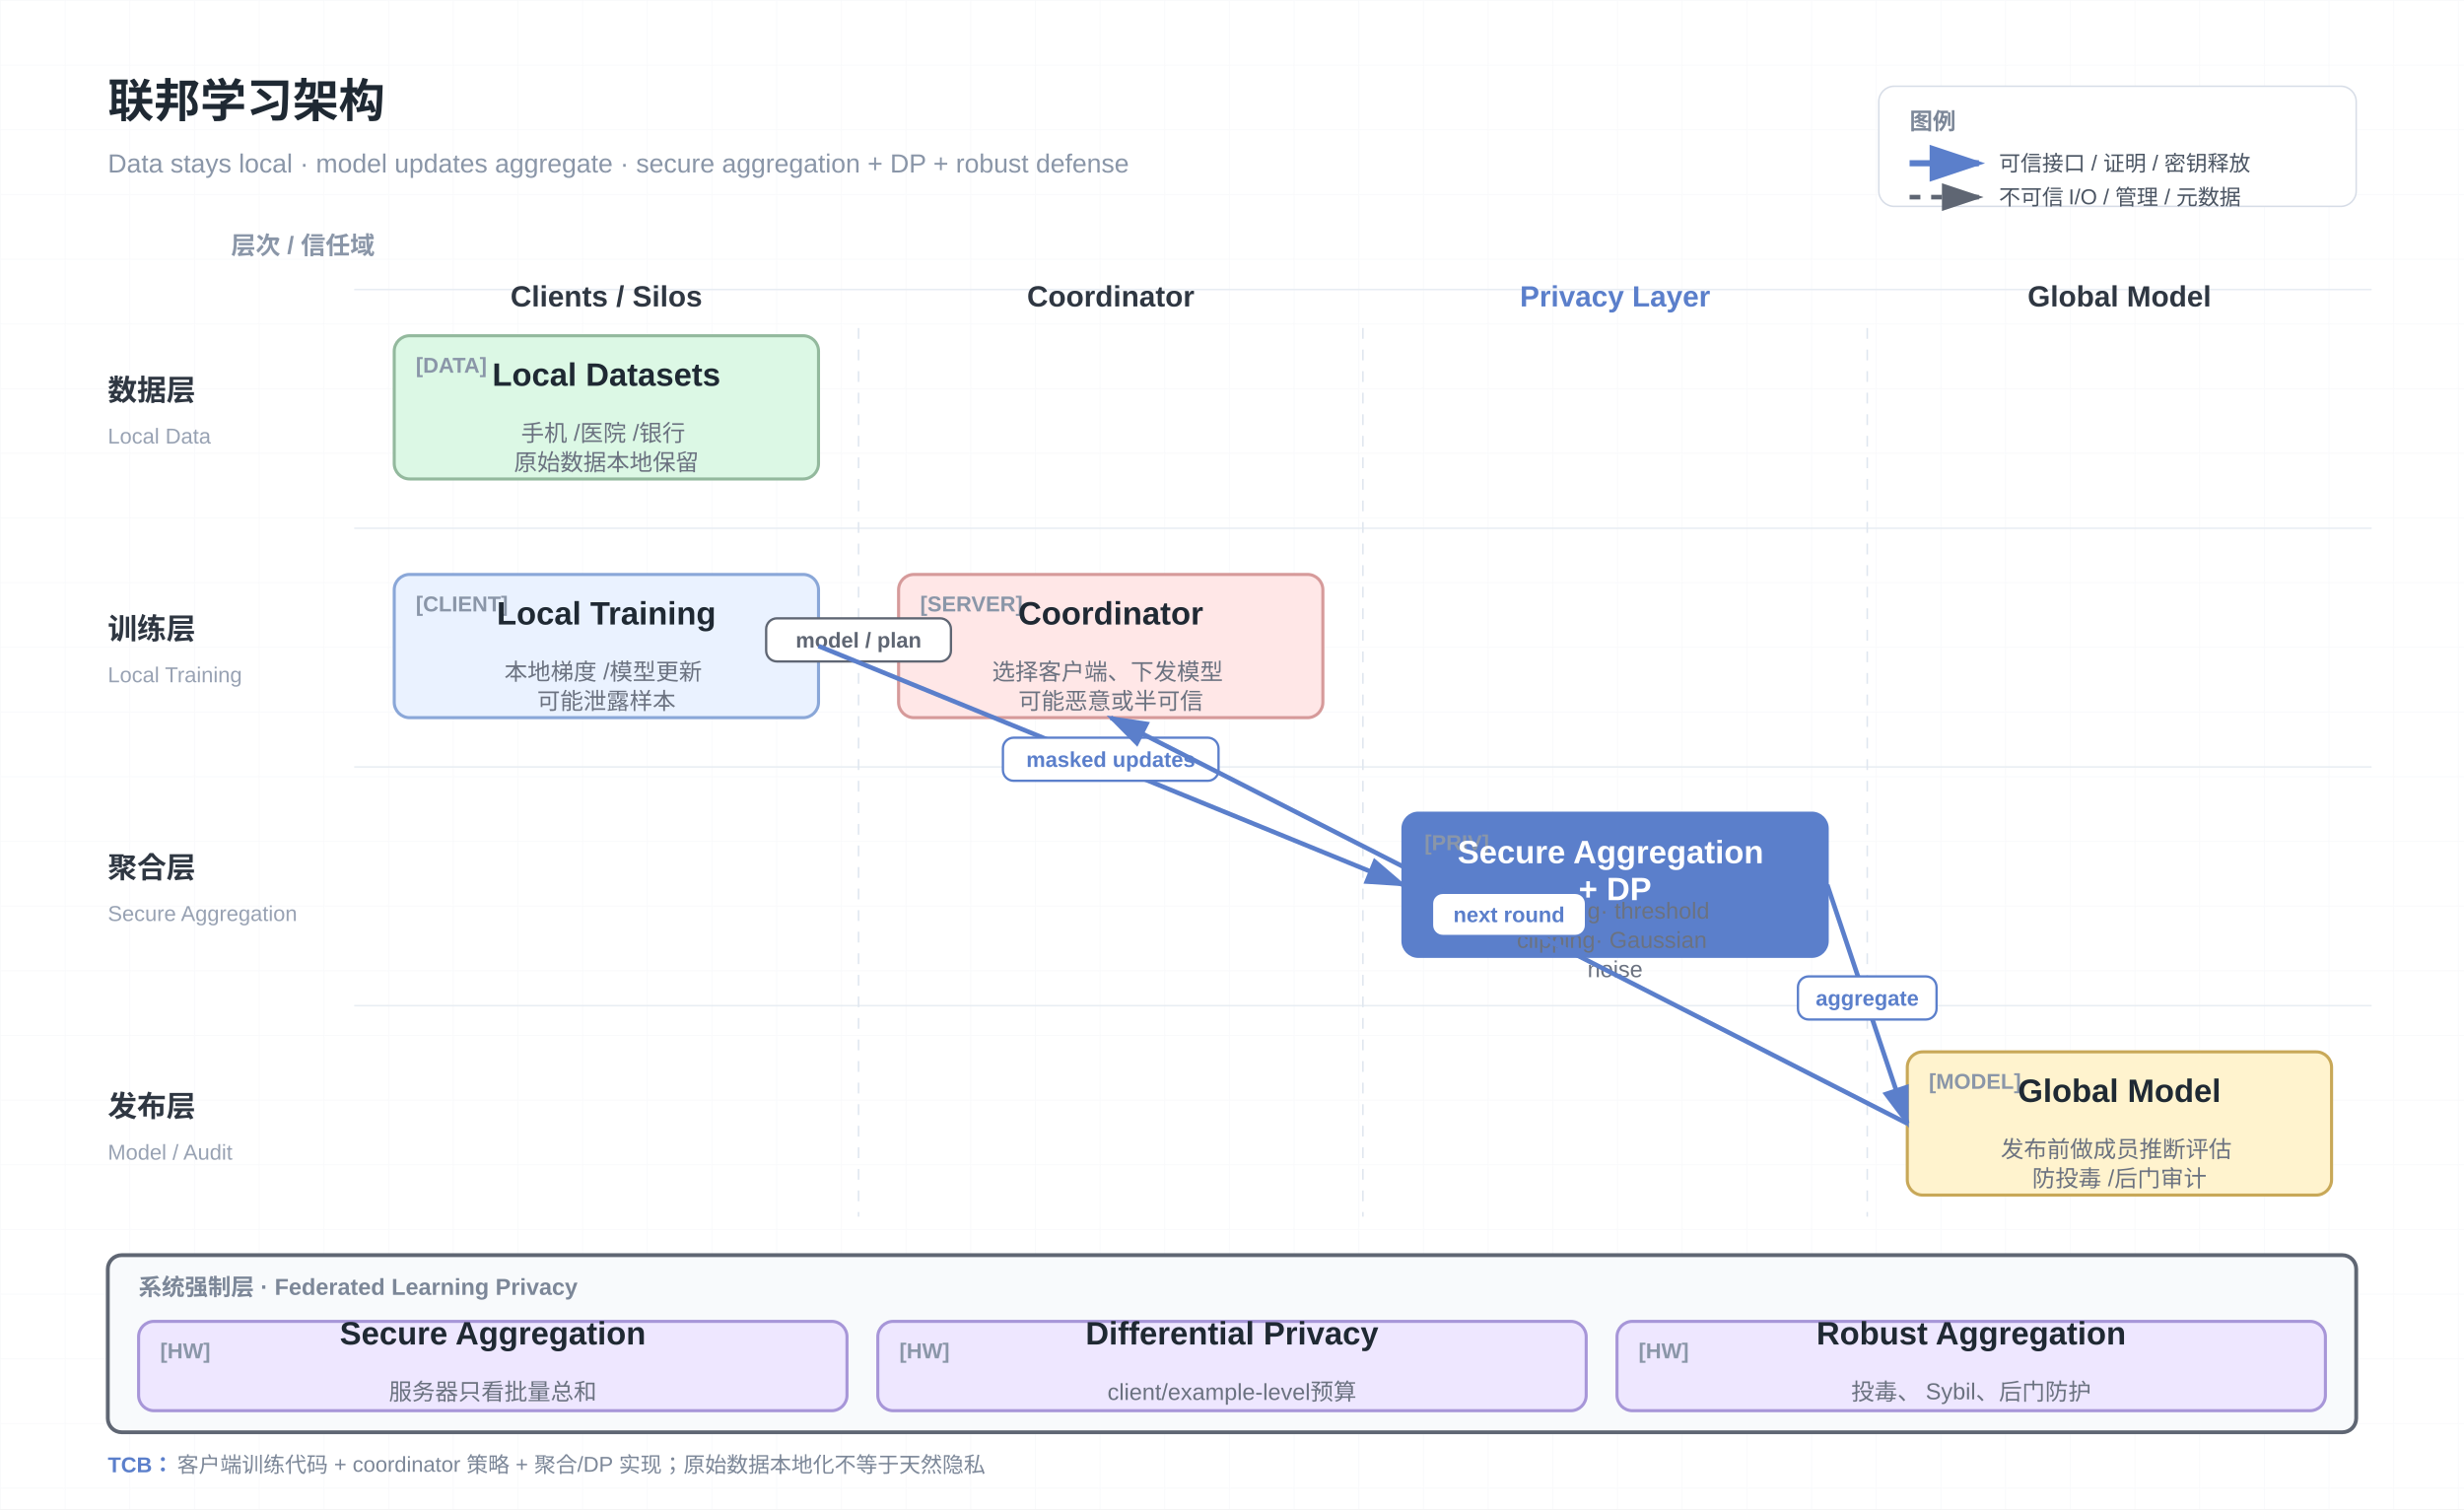
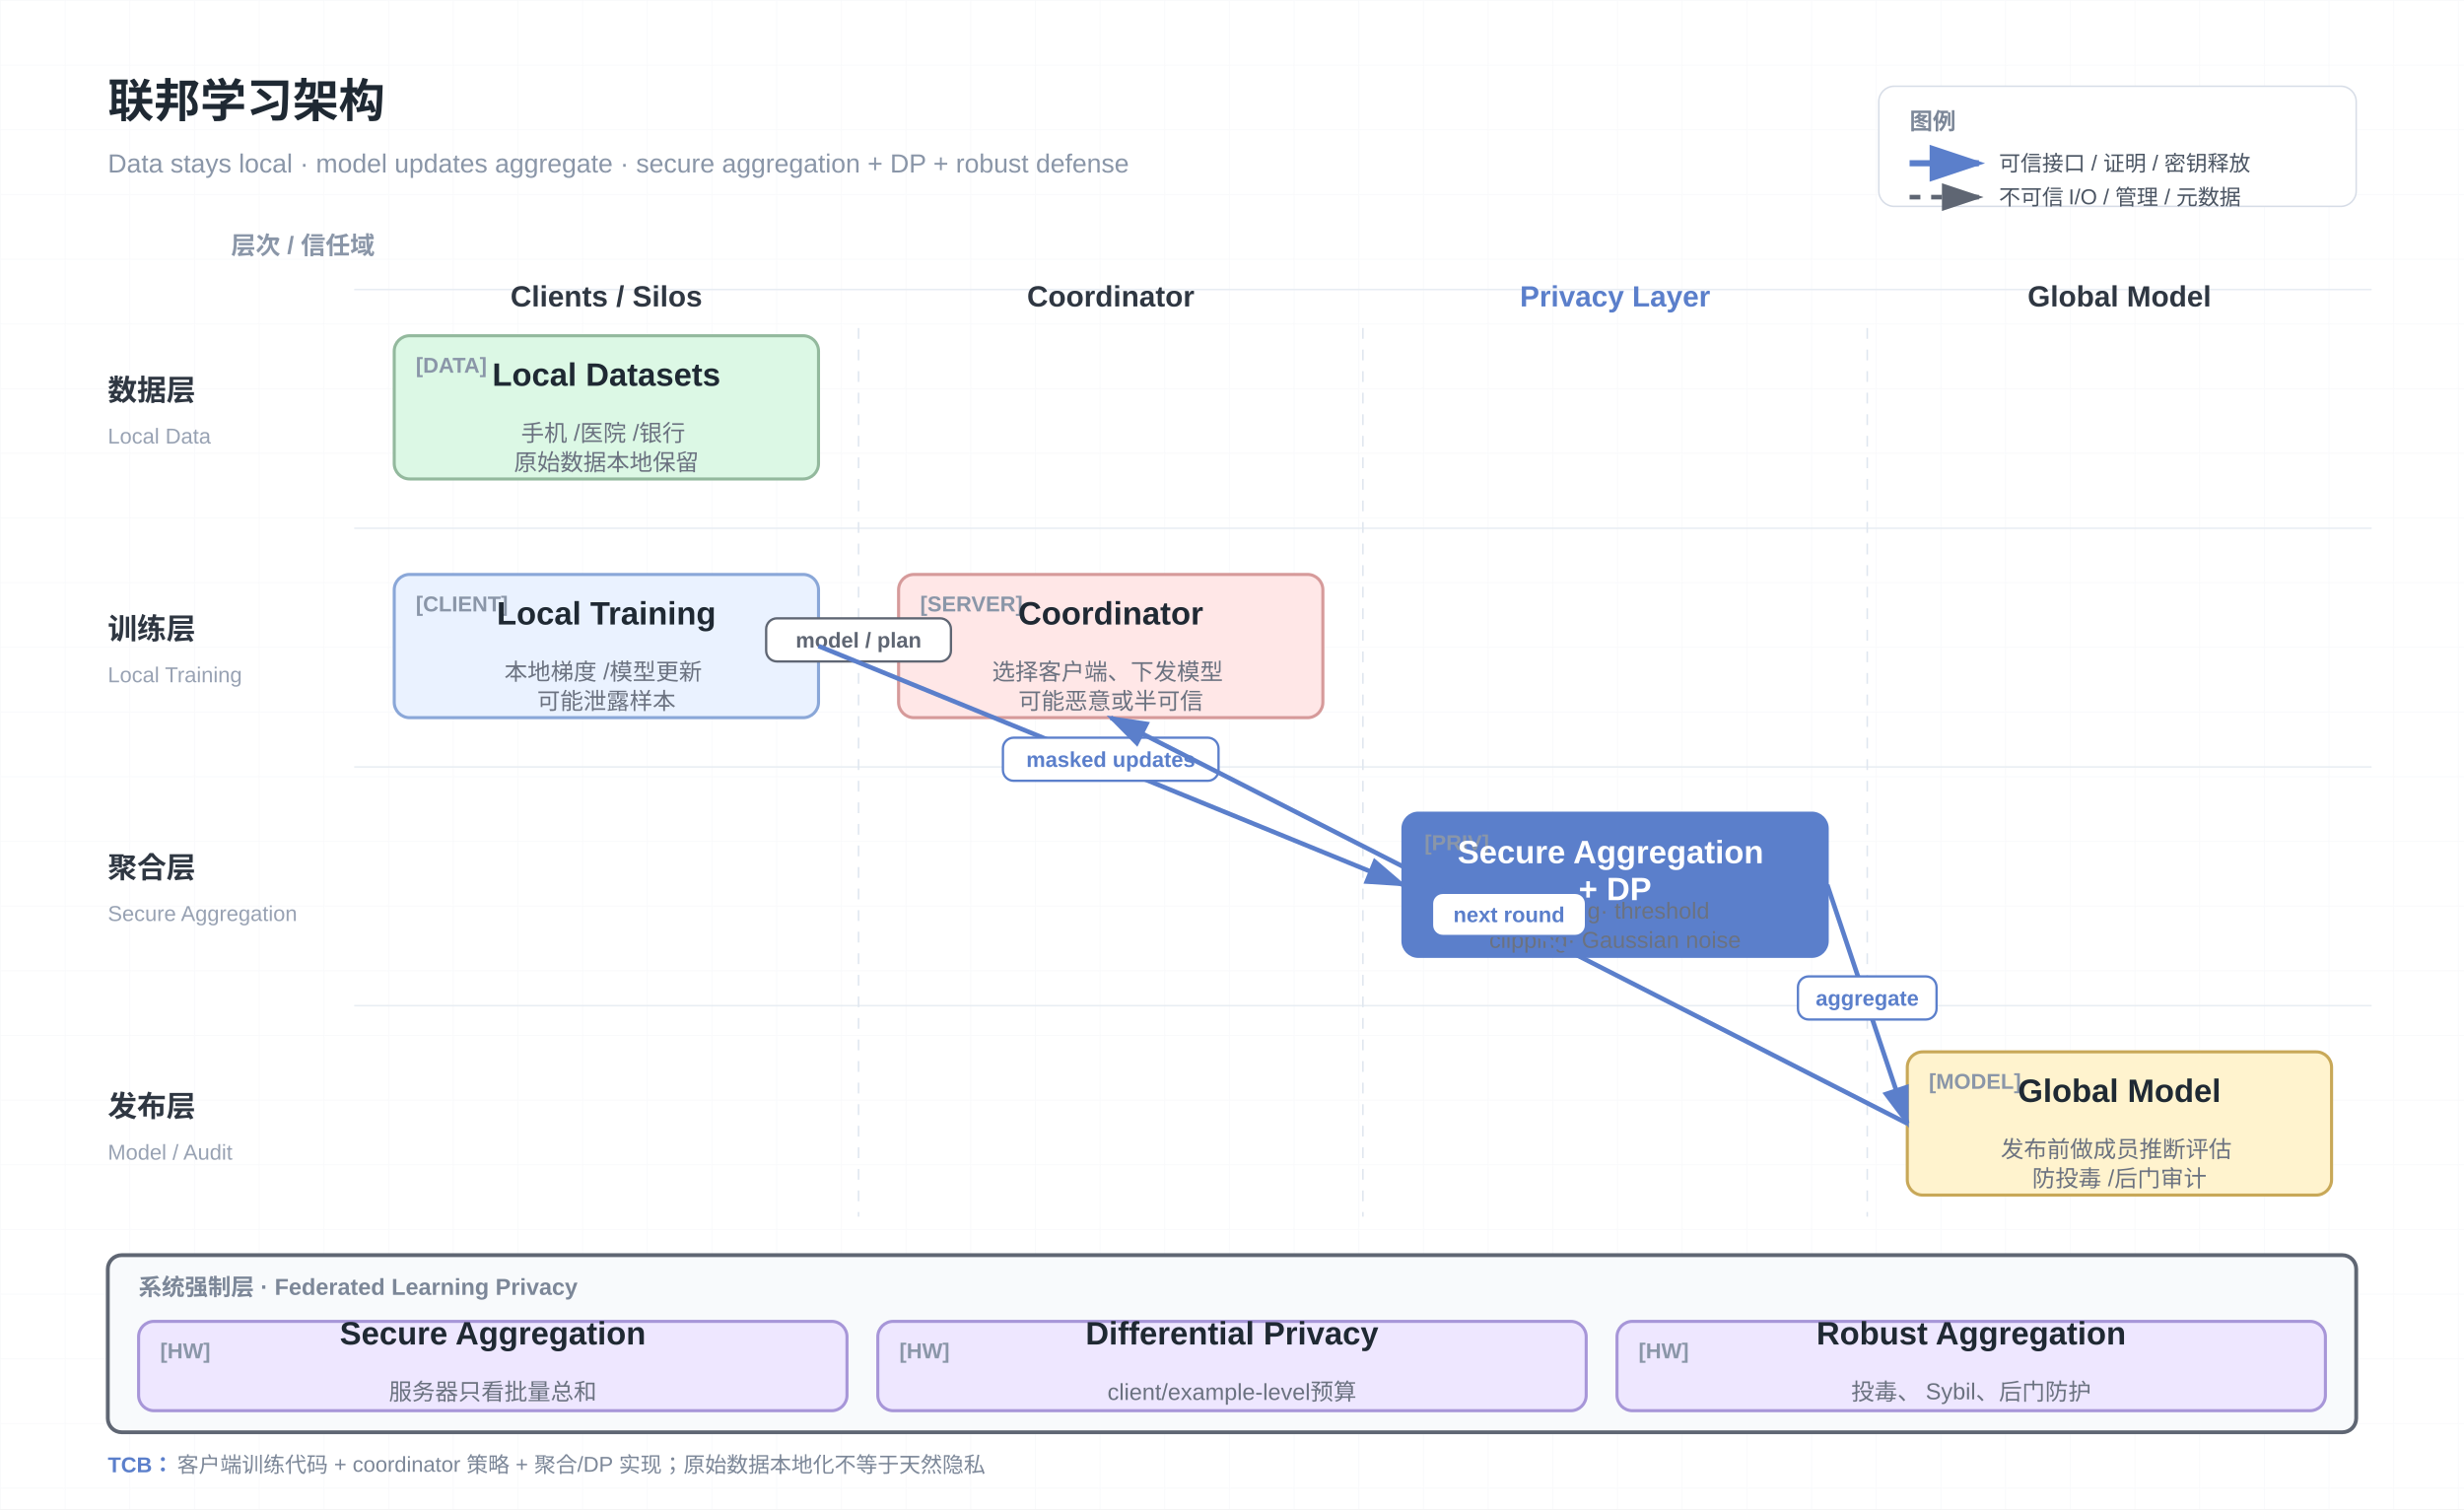
<svg xmlns="http://www.w3.org/2000/svg" width="1600" height="980" viewBox="0 0 1600 980">
  <defs>
    <marker id="arrowBlue" markerWidth="10" markerHeight="10" refX="8" refY="3" orient="auto" markerUnits="strokeWidth">
      <path d="M0,0 L0,6 L9,3 z" fill="#5b7fcb" />
    </marker>
    <marker id="arrowGray" markerWidth="10" markerHeight="10" refX="8" refY="3" orient="auto" markerUnits="strokeWidth">
      <path d="M0,0 L0,6 L9,3 z" fill="#5f6673" />
    </marker>
    <pattern id="grid" width="42" height="42" patternUnits="userSpaceOnUse">
      <path d="M42 0H0V42" fill="none" stroke="#f2f4f7" stroke-width="1" />
    </pattern>
  </defs>
  <rect width="1600" height="980" fill="#ffffff" />
  <rect width="1600" height="980" fill="url(#grid)" opacity="0.55" />
  <style>text{font-family:-apple-system,BlinkMacSystemFont,'Segoe UI','PingFang SC','Microsoft YaHei',Arial,sans-serif;}</style>
  <text x="70" y="76" font-size="30" font-weight="800" fill="#1f2933">联邦学习架构</text>
  <text x="70" y="112" font-size="17" fill="#8a96a8">Data stays local · model updates aggregate · secure aggregation + DP + robust defense</text>
  <rect x="1220" y="56" width="310" height="78" rx="10" fill="#ffffff" stroke="#d7dde7" />
  <text x="1240" y="84" font-size="15" fill="#7c8798" font-weight="700">图例</text>
  <line x1="1240" y1="106" x2="1285" y2="106" stroke="#5b7fcb" stroke-width="4" marker-end="url(#arrowBlue)" />
  <text x="1298" y="111" font-size="14" fill="#4b5563">可信接口 / 证明 / 密钥释放</text>
  <line x1="1240" y1="128" x2="1285" y2="128" stroke="#5f6673" stroke-width="3" stroke-dasharray="7 7" marker-end="url(#arrowGray)" />
  <text x="1298" y="133" font-size="14" fill="#4b5563">不可信 I/O / 管理 / 元数据</text>
  <text x="150" y="165" font-size="16" fill="#8a96a8" font-weight="700">层次 / 信任域</text>
  <line x1="230" y1="188" x2="1540" y2="188" stroke="#e8edf3" />
  <text x="70" y="260" text-anchor="start" font-size="19" font-weight="800" fill="#2f3742">
    <tspan x="70" dy="0">数据层</tspan>
  </text>
  <text x="70" y="288" text-anchor="start" font-size="14" font-weight="500" fill="#98a2b3">
    <tspan x="70" dy="0">Local Data</tspan>
  </text>
  <line x1="230" y1="343" x2="1540" y2="343" stroke="#e8edf3" />
  <text x="70" y="415" text-anchor="start" font-size="19" font-weight="800" fill="#2f3742">
    <tspan x="70" dy="0">训练层</tspan>
  </text>
  <text x="70" y="443" text-anchor="start" font-size="14" font-weight="500" fill="#98a2b3">
    <tspan x="70" dy="0">Local Training</tspan>
  </text>
  <line x1="230" y1="498" x2="1540" y2="498" stroke="#e8edf3" />
  <text x="70" y="570" text-anchor="start" font-size="19" font-weight="800" fill="#2f3742">
    <tspan x="70" dy="0">聚合层</tspan>
  </text>
  <text x="70" y="598" text-anchor="start" font-size="14" font-weight="500" fill="#98a2b3">
    <tspan x="70" dy="0">Secure Aggregation</tspan>
  </text>
  <line x1="230" y1="653" x2="1540" y2="653" stroke="#e8edf3" />
  <text x="70" y="725" text-anchor="start" font-size="19" font-weight="800" fill="#2f3742">
    <tspan x="70" dy="0">发布层</tspan>
  </text>
  <text x="70" y="753" text-anchor="start" font-size="14" font-weight="500" fill="#98a2b3">
    <tspan x="70" dy="0">Model / Audit</tspan>
  </text>
  <text x="393.75" y="199" text-anchor="middle" font-size="19" font-weight="800" fill="#2f3742">Clients / Silos</text>
  <text x="721.25" y="199" text-anchor="middle" font-size="19" font-weight="800" fill="#2f3742">Coordinator</text>
  <line x1="557.5" y1="213" x2="557.5" y2="790" stroke="#dfe6ef" stroke-width="1" stroke-dasharray="7 7" />
  <text x="1048.75" y="199" text-anchor="middle" font-size="19" font-weight="800" fill="#5b7fcb">Privacy Layer</text>
  <line x1="885.0" y1="213" x2="885.0" y2="790" stroke="#dfe6ef" stroke-width="1" stroke-dasharray="7 7" />
  <text x="1376.25" y="199" text-anchor="middle" font-size="19" font-weight="800" fill="#2f3742">Global Model</text>
  <line x1="1212.5" y1="213" x2="1212.5" y2="790" stroke="#dfe6ef" stroke-width="1" stroke-dasharray="7 7" />
  <rect x="256.0" y="218" width="275.5" height="93" rx="10" fill="#dcf8e5" stroke="#93b99d" stroke-width="2" />
  <text x="270.0" y="242" font-size="14" fill="#8a96a8" font-weight="600">[DATA]</text>
  <text x="393.75" y="250.5" text-anchor="middle" font-size="21" font-weight="700" fill="#1f2933">
    <tspan x="393.75" dy="0">Local Datasets</tspan>
  </text>
  <text x="393.75" y="286.5" text-anchor="middle" font-size="15" font-weight="500" fill="#6b7280">
    <tspan x="393.75" dy="0">手机 /医院 /银行</tspan>
    <tspan x="393.75" dy="19">原始数据本地保留</tspan>
  </text>
  <rect x="256.0" y="373" width="275.5" height="93" rx="10" fill="#eaf2ff" stroke="#8aa7d8" stroke-width="2" />
  <text x="270.0" y="397" font-size="14" fill="#8a96a8" font-weight="600">[CLIENT]</text>
  <text x="393.75" y="405.5" text-anchor="middle" font-size="21" font-weight="700" fill="#1f2933">
    <tspan x="393.75" dy="0">Local Training</tspan>
  </text>
  <text x="393.75" y="441.5" text-anchor="middle" font-size="15" font-weight="500" fill="#6b7280">
    <tspan x="393.75" dy="0">本地梯度 /模型更新</tspan>
    <tspan x="393.75" dy="19">可能泄露样本</tspan>
  </text>
  <rect x="583.5" y="373" width="275.5" height="93" rx="10" fill="#ffe7e7" stroke="#d69a9a" stroke-width="2" />
  <text x="597.5" y="397" font-size="14" fill="#8a96a8" font-weight="600">[SERVER]</text>
  <text x="721.25" y="405.5" text-anchor="middle" font-size="21" font-weight="700" fill="#1f2933">
    <tspan x="721.25" dy="0">Coordinator</tspan>
  </text>
  <text x="721.25" y="441.5" text-anchor="middle" font-size="15" font-weight="500" fill="#6b7280">
    <tspan x="721.25" dy="0">选择客户端、下发模型</tspan>
    <tspan x="721.25" dy="19">可能恶意或半可信</tspan>
  </text>
  <rect x="911.0" y="528" width="275.5" height="93" rx="10" fill="#5b7fcb" stroke="#5b7fcb" stroke-width="2" />
  <text x="925.0" y="552" font-size="14" fill="#8a96a8" font-weight="600">[PRIV]</text>
  <text x="1048.75" y="560.5" text-anchor="middle" font-size="21" font-weight="700" fill="#ffffff">
    <tspan x="1048.75" dy="0">Secure Aggregation</tspan>
    <tspan x="1048.75" dy="24">+ DP</tspan>
  </text>
  <text x="1048.75" y="596.5" text-anchor="middle" font-size="15" font-weight="500" fill="#6b7280">
    <tspan x="1048.75" dy="0">masking· threshold</tspan>
-     <tspan x="1048.75" dy="19">clipping· Gaussian</tspan>
-     <tspan x="1048.75" dy="19">noise</tspan>
+     <tspan x="1048.75" dy="19">clipping· Gaussian noise</tspan>
  </text>
  <rect x="1238.5" y="683" width="275.5" height="93" rx="10" fill="#fff3ce" stroke="#c8a858" stroke-width="2" />
  <text x="1252.5" y="707" font-size="14" fill="#8a96a8" font-weight="600">[MODEL]</text>
  <text x="1376.25" y="715.5" text-anchor="middle" font-size="21" font-weight="700" fill="#1f2933">
    <tspan x="1376.25" dy="0">Global Model</tspan>
  </text>
  <text x="1376.25" y="751.5" text-anchor="middle" font-size="15" font-weight="500" fill="#6b7280">
    <tspan x="1376.25" dy="0">发布前做成员推断评估</tspan>
    <tspan x="1376.25" dy="19">防投毒 /后门审计</tspan>
  </text>
  <line x1="583.5" y1="419.5" x2="531.5" y2="419.5" stroke="#5f6673" stroke-width="3" stroke-dasharray="8 8" marker-end="url(#arrowGray)" />
  <rect x="497.5" y="401.5" width="120" height="28" rx="7" fill="white" stroke="#5f6673" stroke-width="1.5" />
  <text x="557.5" y="420.5" text-anchor="middle" font-size="14" fill="#5f6673" font-weight="700">model / plan</text>
  <line x1="531.5" y1="419.5" x2="911.0" y2="574.5" stroke="#5b7fcb" stroke-width="3" marker-end="url(#arrowBlue)" />
  <rect x="651.25" y="479.0" width="140" height="28" rx="7" fill="white" stroke="#5b7fcb" stroke-width="1.5" />
  <text x="721.25" y="498.0" text-anchor="middle" font-size="14" fill="#5b7fcb" font-weight="700">masked updates</text>
  <line x1="1186.5" y1="574.5" x2="1238.5" y2="729.5" stroke="#5b7fcb" stroke-width="3" marker-end="url(#arrowBlue)" />
  <rect x="1167.5" y="634.0" width="90" height="28" rx="7" fill="white" stroke="#5b7fcb" stroke-width="1.5" />
  <text x="1212.5" y="653.0" text-anchor="middle" font-size="14" fill="#5b7fcb" font-weight="700">aggregate</text>
  <line x1="1238.5" y1="729.5" x2="721.25" y2="466" stroke="#5b7fcb" stroke-width="3" marker-end="url(#arrowBlue)" />
  <rect x="929.875" y="579.75" width="100" height="28" rx="7" fill="white" stroke="#5b7fcb" stroke-width="1.5" />
  <text x="979.875" y="598.75" text-anchor="middle" font-size="14" fill="#5b7fcb" font-weight="700">next round</text>
  <rect x="70" y="815" width="1460" height="115" rx="9" fill="#f8fafc" stroke="#5f6673" stroke-width="2.5" />
  <text x="90" y="841" font-size="15" fill="#7c8798" font-weight="800">系统强制层 · Federated Learning Privacy</text>
  <rect x="90.0" y="858" width="460.0" height="58" rx="10" fill="#eee7ff" stroke="#a796d8" stroke-width="2" />
  <text x="104.0" y="882" font-size="14" fill="#8a96a8" font-weight="600">[HW]</text>
  <text x="320.0" y="873.0" text-anchor="middle" font-size="21" font-weight="700" fill="#1f2933">
    <tspan x="320.0" dy="0">Secure Aggregation</tspan>
  </text>
  <text x="320.0" y="909.0" text-anchor="middle" font-size="15" font-weight="500" fill="#6b7280">
    <tspan x="320.0" dy="0">服务器只看批量总和</tspan>
  </text>
  <rect x="570.0" y="858" width="460.0" height="58" rx="10" fill="#eee7ff" stroke="#a796d8" stroke-width="2" />
  <text x="584.0" y="882" font-size="14" fill="#8a96a8" font-weight="600">[HW]</text>
  <text x="800.0" y="873.0" text-anchor="middle" font-size="21" font-weight="700" fill="#1f2933">
    <tspan x="800.0" dy="0">Differential Privacy</tspan>
  </text>
  <text x="800.0" y="909.0" text-anchor="middle" font-size="15" font-weight="500" fill="#6b7280">
    <tspan x="800.0" dy="0">client/example-level预算</tspan>
  </text>
  <rect x="1050.0" y="858" width="460.0" height="58" rx="10" fill="#eee7ff" stroke="#a796d8" stroke-width="2" />
  <text x="1064.0" y="882" font-size="14" fill="#8a96a8" font-weight="600">[HW]</text>
  <text x="1280.0" y="873.0" text-anchor="middle" font-size="21" font-weight="700" fill="#1f2933">
    <tspan x="1280.0" dy="0">Robust Aggregation</tspan>
  </text>
  <text x="1280.0" y="909.0" text-anchor="middle" font-size="15" font-weight="500" fill="#6b7280">
    <tspan x="1280.0" dy="0">投毒、 Sybil、后门防护</tspan>
  </text>
  <text x="70" y="956" font-size="14" fill="#5b7fcb" font-weight="800">TCB：</text>
  <text x="115" y="956" font-size="14" fill="#7c8798">客户端训练代码 + coordinator 策略 + 聚合/DP 实现；原始数据本地化不等于天然隐私</text>
</svg>
